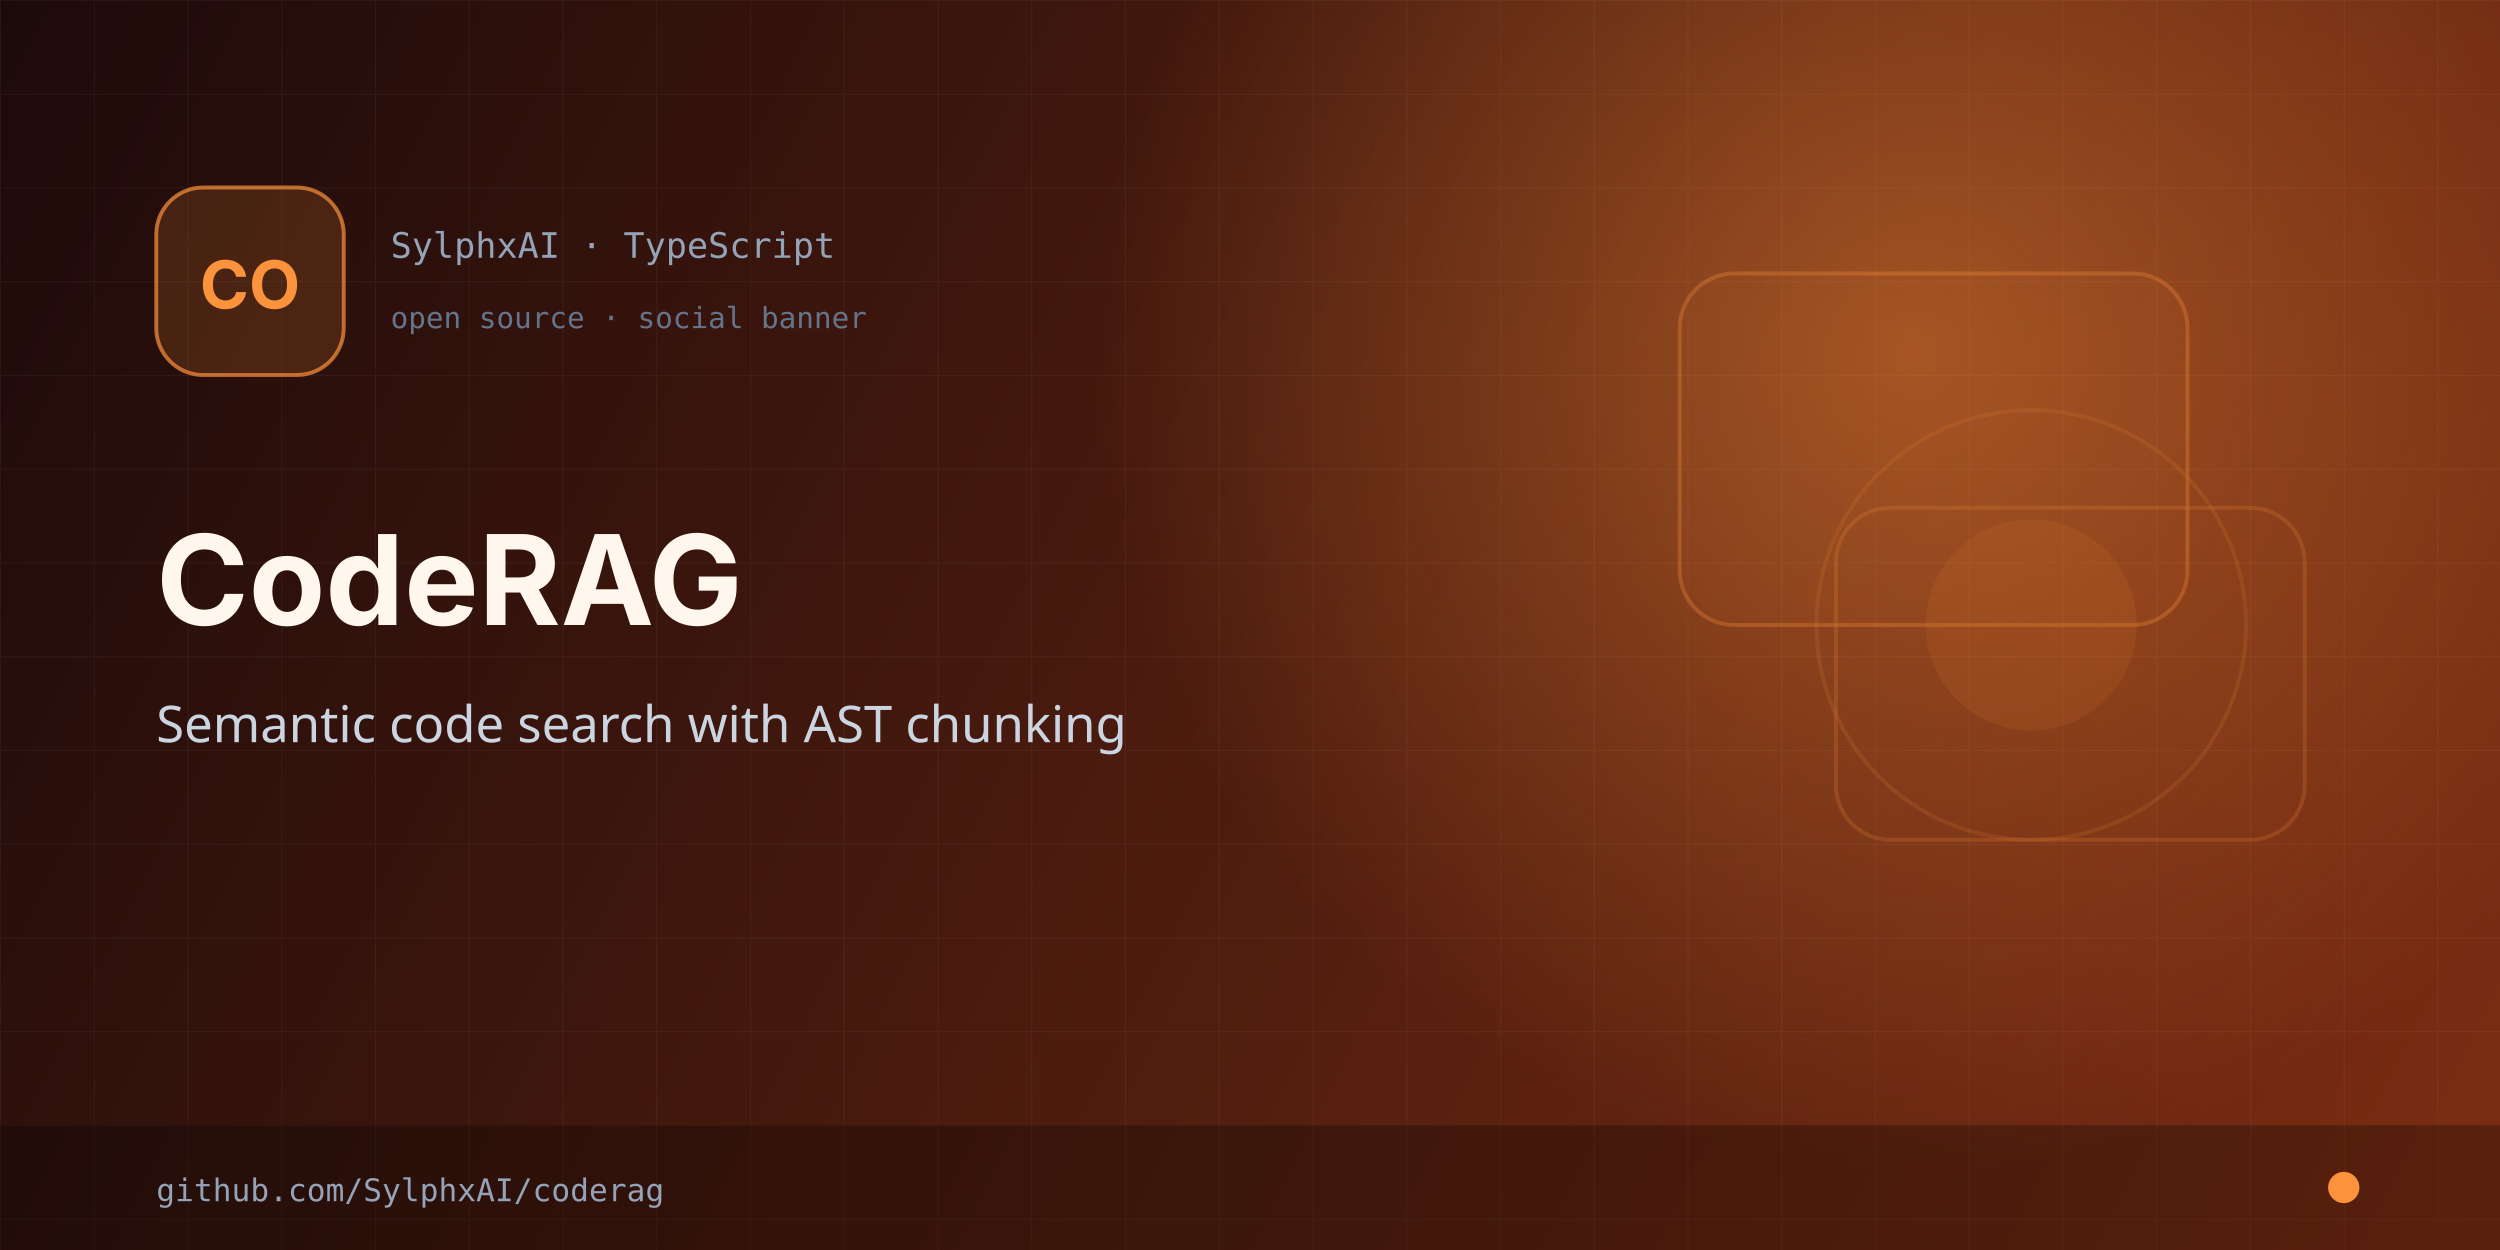
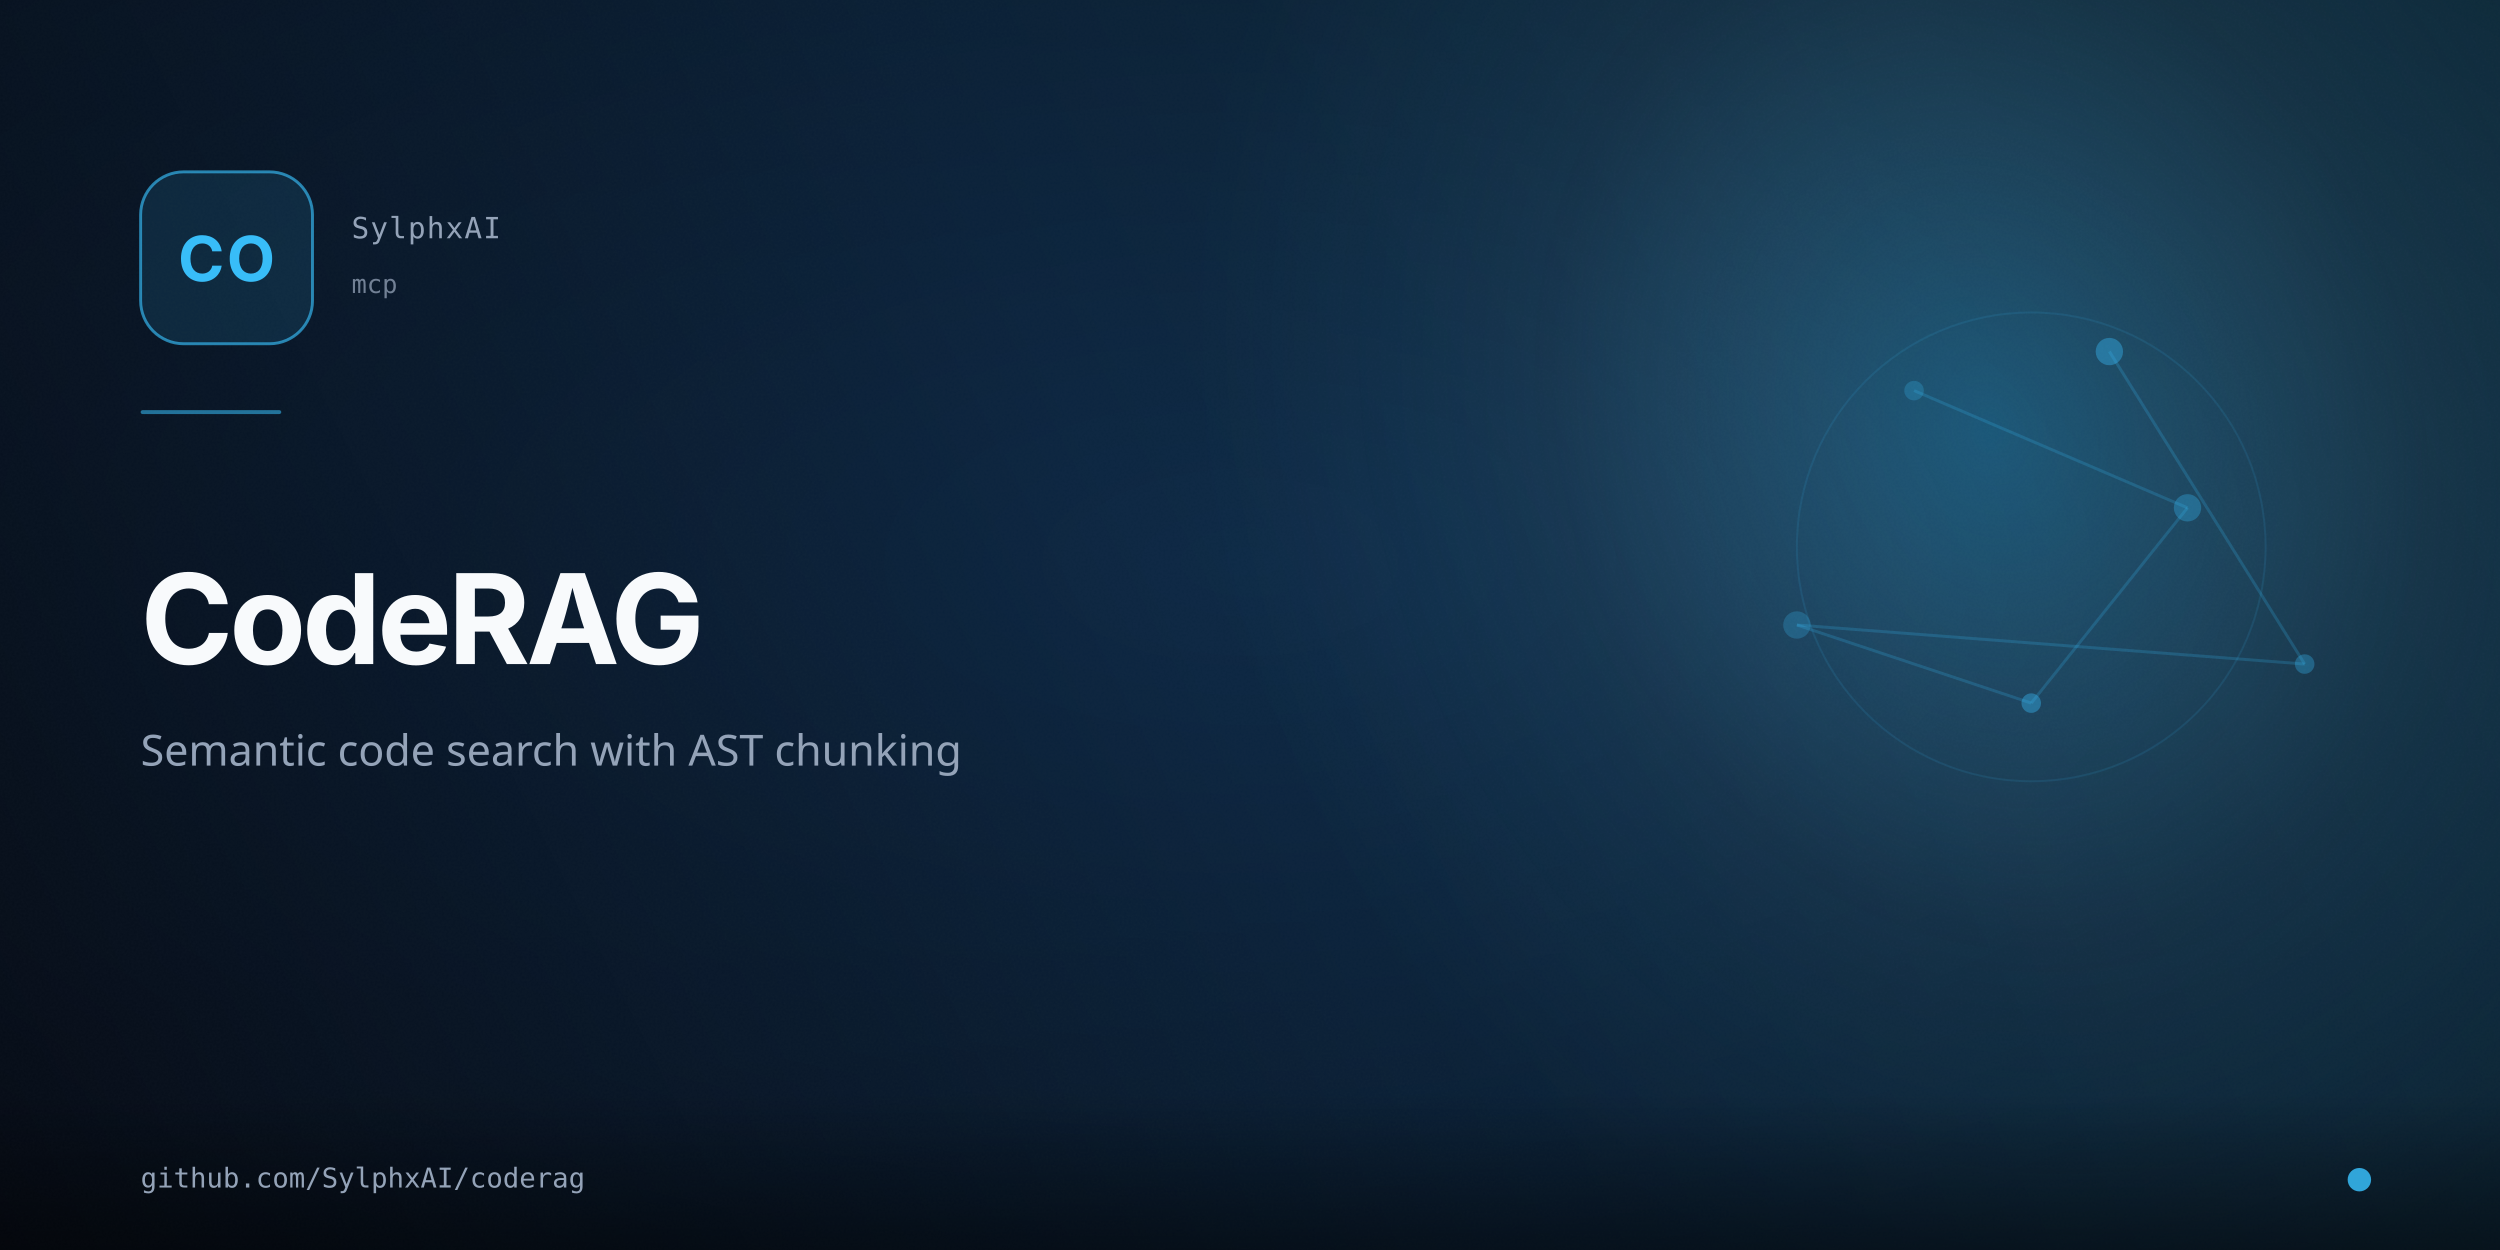
<svg xmlns="http://www.w3.org/2000/svg" width="1280" height="640" viewBox="0 0 1280 640" fill="none">
  <defs>
-     <linearGradient id="bg" x1="0" y1="0" x2="1280" y2="640" gradientUnits="userSpaceOnUse">
-       <stop offset="0%" stop-color="#1C0A0A" />
-       <stop offset="100%" stop-color="#7C2D12" />
+     <linearGradient id="bg" x1="0" y1="640" x2="1280" y2="0" gradientUnits="userSpaceOnUse">
+       <stop offset="0%" stop-color="#07101f" />
+       <stop offset="48%" stop-color="#0c2744" />
+       <stop offset="100%" stop-color="#123a52" />
    </linearGradient>
-     <radialGradient id="glow" cx="0" cy="0" r="1" gradientUnits="userSpaceOnUse" gradientTransform="translate(980 180) rotate(90) scale(420 420)">
-       <stop offset="0%" stop-color="#FB923C" stop-opacity="0.45" />
-       <stop offset="100%" stop-color="#FB923C" stop-opacity="0" />
+     <radialGradient id="glow" cx="0" cy="0" r="1" gradientUnits="userSpaceOnUse" gradientTransform="translate(1020 220) rotate(70) scale(480 400)">
+       <stop offset="0%" stop-color="#38bdf8" stop-opacity="0.38" />
+       <stop offset="55%" stop-color="#7dd3fc" stop-opacity="0.08" />
+       <stop offset="100%" stop-color="#38bdf8" stop-opacity="0" />
    </radialGradient>
-     <pattern id="grid" width="48" height="48" patternUnits="userSpaceOnUse">
-       <path d="M 48 0 L 0 0 0 48" fill="none" stroke="#ffffff" stroke-opacity="0.045" stroke-width="1" />
-     </pattern>
+     <radialGradient id="vignette" cx="50%" cy="45%" r="70%">
+       <stop offset="0%" stop-color="#000000" stop-opacity="0" />
+       <stop offset="100%" stop-color="#000000" stop-opacity="0.35" />
+     </radialGradient>
+     <linearGradient id="floor" x1="0" y1="0" x2="0" y2="1">
+       <stop offset="0%" stop-color="#000000" stop-opacity="0" />
+       <stop offset="100%" stop-color="#000000" stop-opacity="0.45" />
+     </linearGradient>
+     <filter id="grain" x="0" y="0" width="100%" height="100%">
+       <feTurbulence type="fractalNoise" baseFrequency="0.85" numOctaves="2" stitchTiles="stitch" result="n" />
+       <feColorMatrix type="matrix" values="0 0 0 0 1  0 0 0 0 1  0 0 0 0 1  0 0 0 0.04 0" in="n" />
+     </filter>
  </defs>
  <rect width="1280" height="640" fill="url(#bg)" />
-   <rect width="1280" height="640" fill="url(#grid)" />
  <rect width="1280" height="640" fill="url(#glow)" />
-   <g opacity="0.55">
-     <rect x="860" y="140" width="260" height="180" rx="28" stroke="#FB923C" stroke-opacity="0.55" stroke-width="2" fill="#FB923C" fill-opacity="0.06" />
-     <rect x="940" y="260" width="240" height="170" rx="28" stroke="#FB923C" stroke-opacity="0.35" stroke-width="2" fill="none" />
-     <circle cx="1040" cy="320" r="110" stroke="#FB923C" stroke-opacity="0.25" stroke-width="2" fill="none" />
-     <circle cx="1040" cy="320" r="54" fill="#FB923C" fill-opacity="0.18" />
+   <rect width="1280" height="640" fill="url(#vignette)" />
+   <rect width="1280" height="640" filter="url(#grain)" opacity="0.55" />
+   <g opacity="0.95">
+     <line x1="980" y1="200" x2="1120" y2="260" stroke="#38bdf8" stroke-opacity="0.22" stroke-width="1.5" />
+     <line x1="1120" y1="260" x2="1040" y2="360" stroke="#38bdf8" stroke-opacity="0.22" stroke-width="1.5" />
+     <line x1="1040" y1="360" x2="920" y2="320" stroke="#38bdf8" stroke-opacity="0.22" stroke-width="1.5" />
+     <line x1="920" y1="320" x2="1180" y2="340" stroke="#38bdf8" stroke-opacity="0.22" stroke-width="1.5" />
+     <line x1="1180" y1="340" x2="1080" y2="180" stroke="#38bdf8" stroke-opacity="0.22" stroke-width="1.5" />
+     <circle cx="980" cy="200" r="5" fill="#38bdf8" fill-opacity="0.25" />
+     <circle cx="1120" cy="260" r="7" fill="#38bdf8" fill-opacity="0.33" />
+     <circle cx="1040" cy="360" r="5" fill="#38bdf8" fill-opacity="0.41" />
+     <circle cx="920" cy="320" r="7" fill="#38bdf8" fill-opacity="0.25" />
+     <circle cx="1180" cy="340" r="5" fill="#38bdf8" fill-opacity="0.33" />
+     <circle cx="1080" cy="180" r="7" fill="#38bdf8" fill-opacity="0.41" />
+     <circle cx="1040" cy="280" r="120" fill="none" stroke="#38bdf8" stroke-opacity="0.12" stroke-width="1" />
  </g>
-   <rect x="80" y="96" width="96" height="96" rx="24" fill="#FB923C" fill-opacity="0.16" stroke="#FB923C" stroke-opacity="0.7" stroke-width="2" />
-   <text x="128" y="158" text-anchor="middle" fill="#FB923C" font-family="ui-sans-serif, system-ui, -apple-system, Segoe UI, sans-serif" font-size="34" font-weight="700">CO</text>
-   <text x="200" y="132" fill="#94A3B8" font-family="ui-monospace, SFMono-Regular, Menlo, monospace" font-size="18">SylphxAI  ·  TypeScript</text>
-   <text x="200" y="168" fill="#64748B" font-family="ui-monospace, SFMono-Regular, Menlo, monospace" font-size="15">open source · social banner</text>
-   <text x="80" y="320" fill="#FFF7ED" font-family="ui-sans-serif, system-ui, -apple-system, Segoe UI, sans-serif" font-size="64" font-weight="700">CodeRAG</text>
-   <text x="80" y="380" fill="#CBD5E1" font-family="ui-sans-serif, system-ui, sans-serif" font-size="26">Semantic code search with AST chunking</text>
-   <rect x="0" y="576" width="1280" height="64" fill="#000000" fill-opacity="0.28" />
-   <text x="80" y="615" fill="#94A3B8" font-family="ui-monospace, SFMono-Regular, Menlo, monospace" font-size="16">github.com/SylphxAI/coderag</text>
-   <circle cx="1200" cy="608" r="8" fill="#FB923C" />
+   <rect x="72" y="88" width="88" height="88" rx="22" fill="#38bdf8" fill-opacity="0.12" stroke="#38bdf8" stroke-opacity="0.65" stroke-width="1.5" />
+   <text x="116" y="144" text-anchor="middle" fill="#38bdf8" font-family="ui-sans-serif, system-ui, -apple-system, Segoe UI, sans-serif" font-size="32" font-weight="700" letter-spacing="0.04em">CO</text>
+   <text x="180" y="122" fill="#94a3b8" font-family="ui-monospace, SFMono-Regular, Menlo, monospace" font-size="15" letter-spacing="0.04em">SylphxAI</text>
+   <text x="180" y="150" fill="#94a3b8" fill-opacity="0.75" font-family="ui-monospace, SFMono-Regular, Menlo, monospace" font-size="13">mcp</text>
+   <rect x="72" y="210" width="72" height="2" rx="1" fill="#38bdf8" fill-opacity="0.55" />
+   <text x="72" y="340" fill="#f8fafc" font-family="ui-sans-serif, system-ui, -apple-system, Segoe UI, sans-serif" font-size="64" font-weight="700" letter-spacing="-0.03em">CodeRAG</text>
+   <text x="72" y="392" fill="#94a3b8" font-family="ui-sans-serif, system-ui, sans-serif" font-size="22" font-weight="450">Semantic code search with AST chunking</text>
+   <rect x="0" y="560" width="1280" height="80" fill="url(#floor)" />
+   <text x="72" y="608" fill="#94a3b8" font-family="ui-monospace, SFMono-Regular, Menlo, monospace" font-size="14">github.com/SylphxAI/coderag</text>
+   <circle cx="1208" cy="604" r="6" fill="#38bdf8" fill-opacity="0.85" />
</svg>
